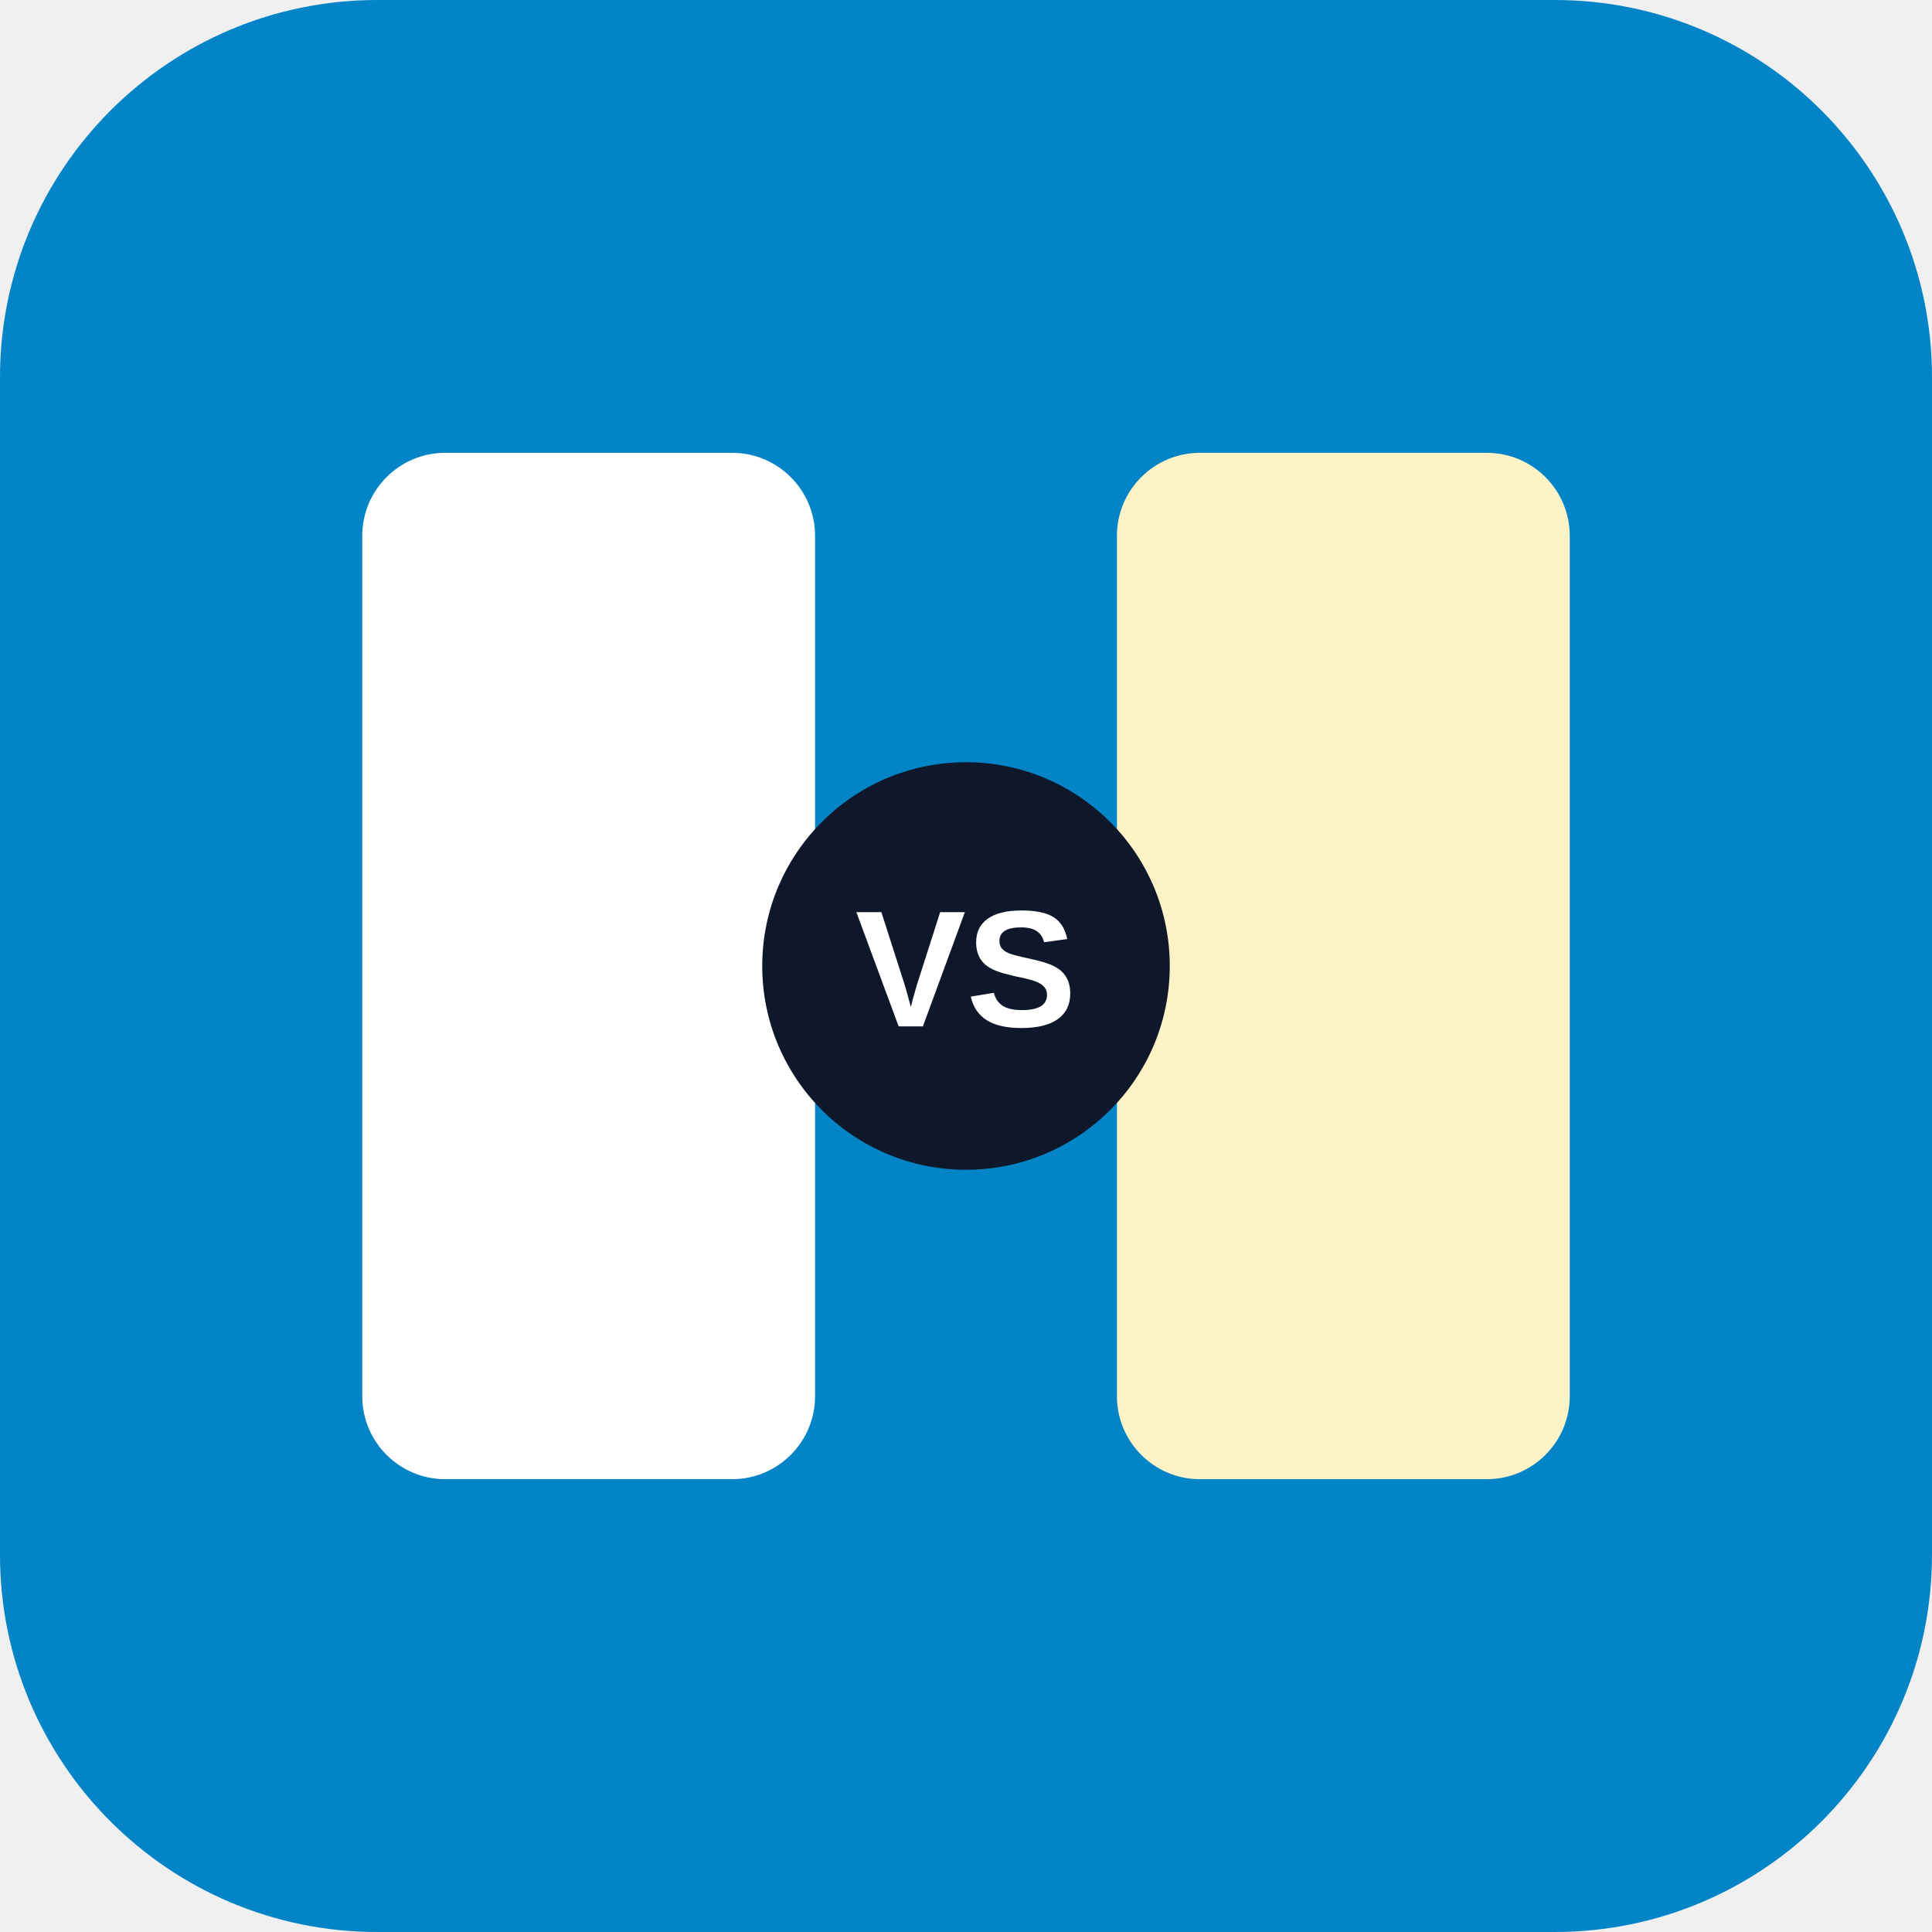
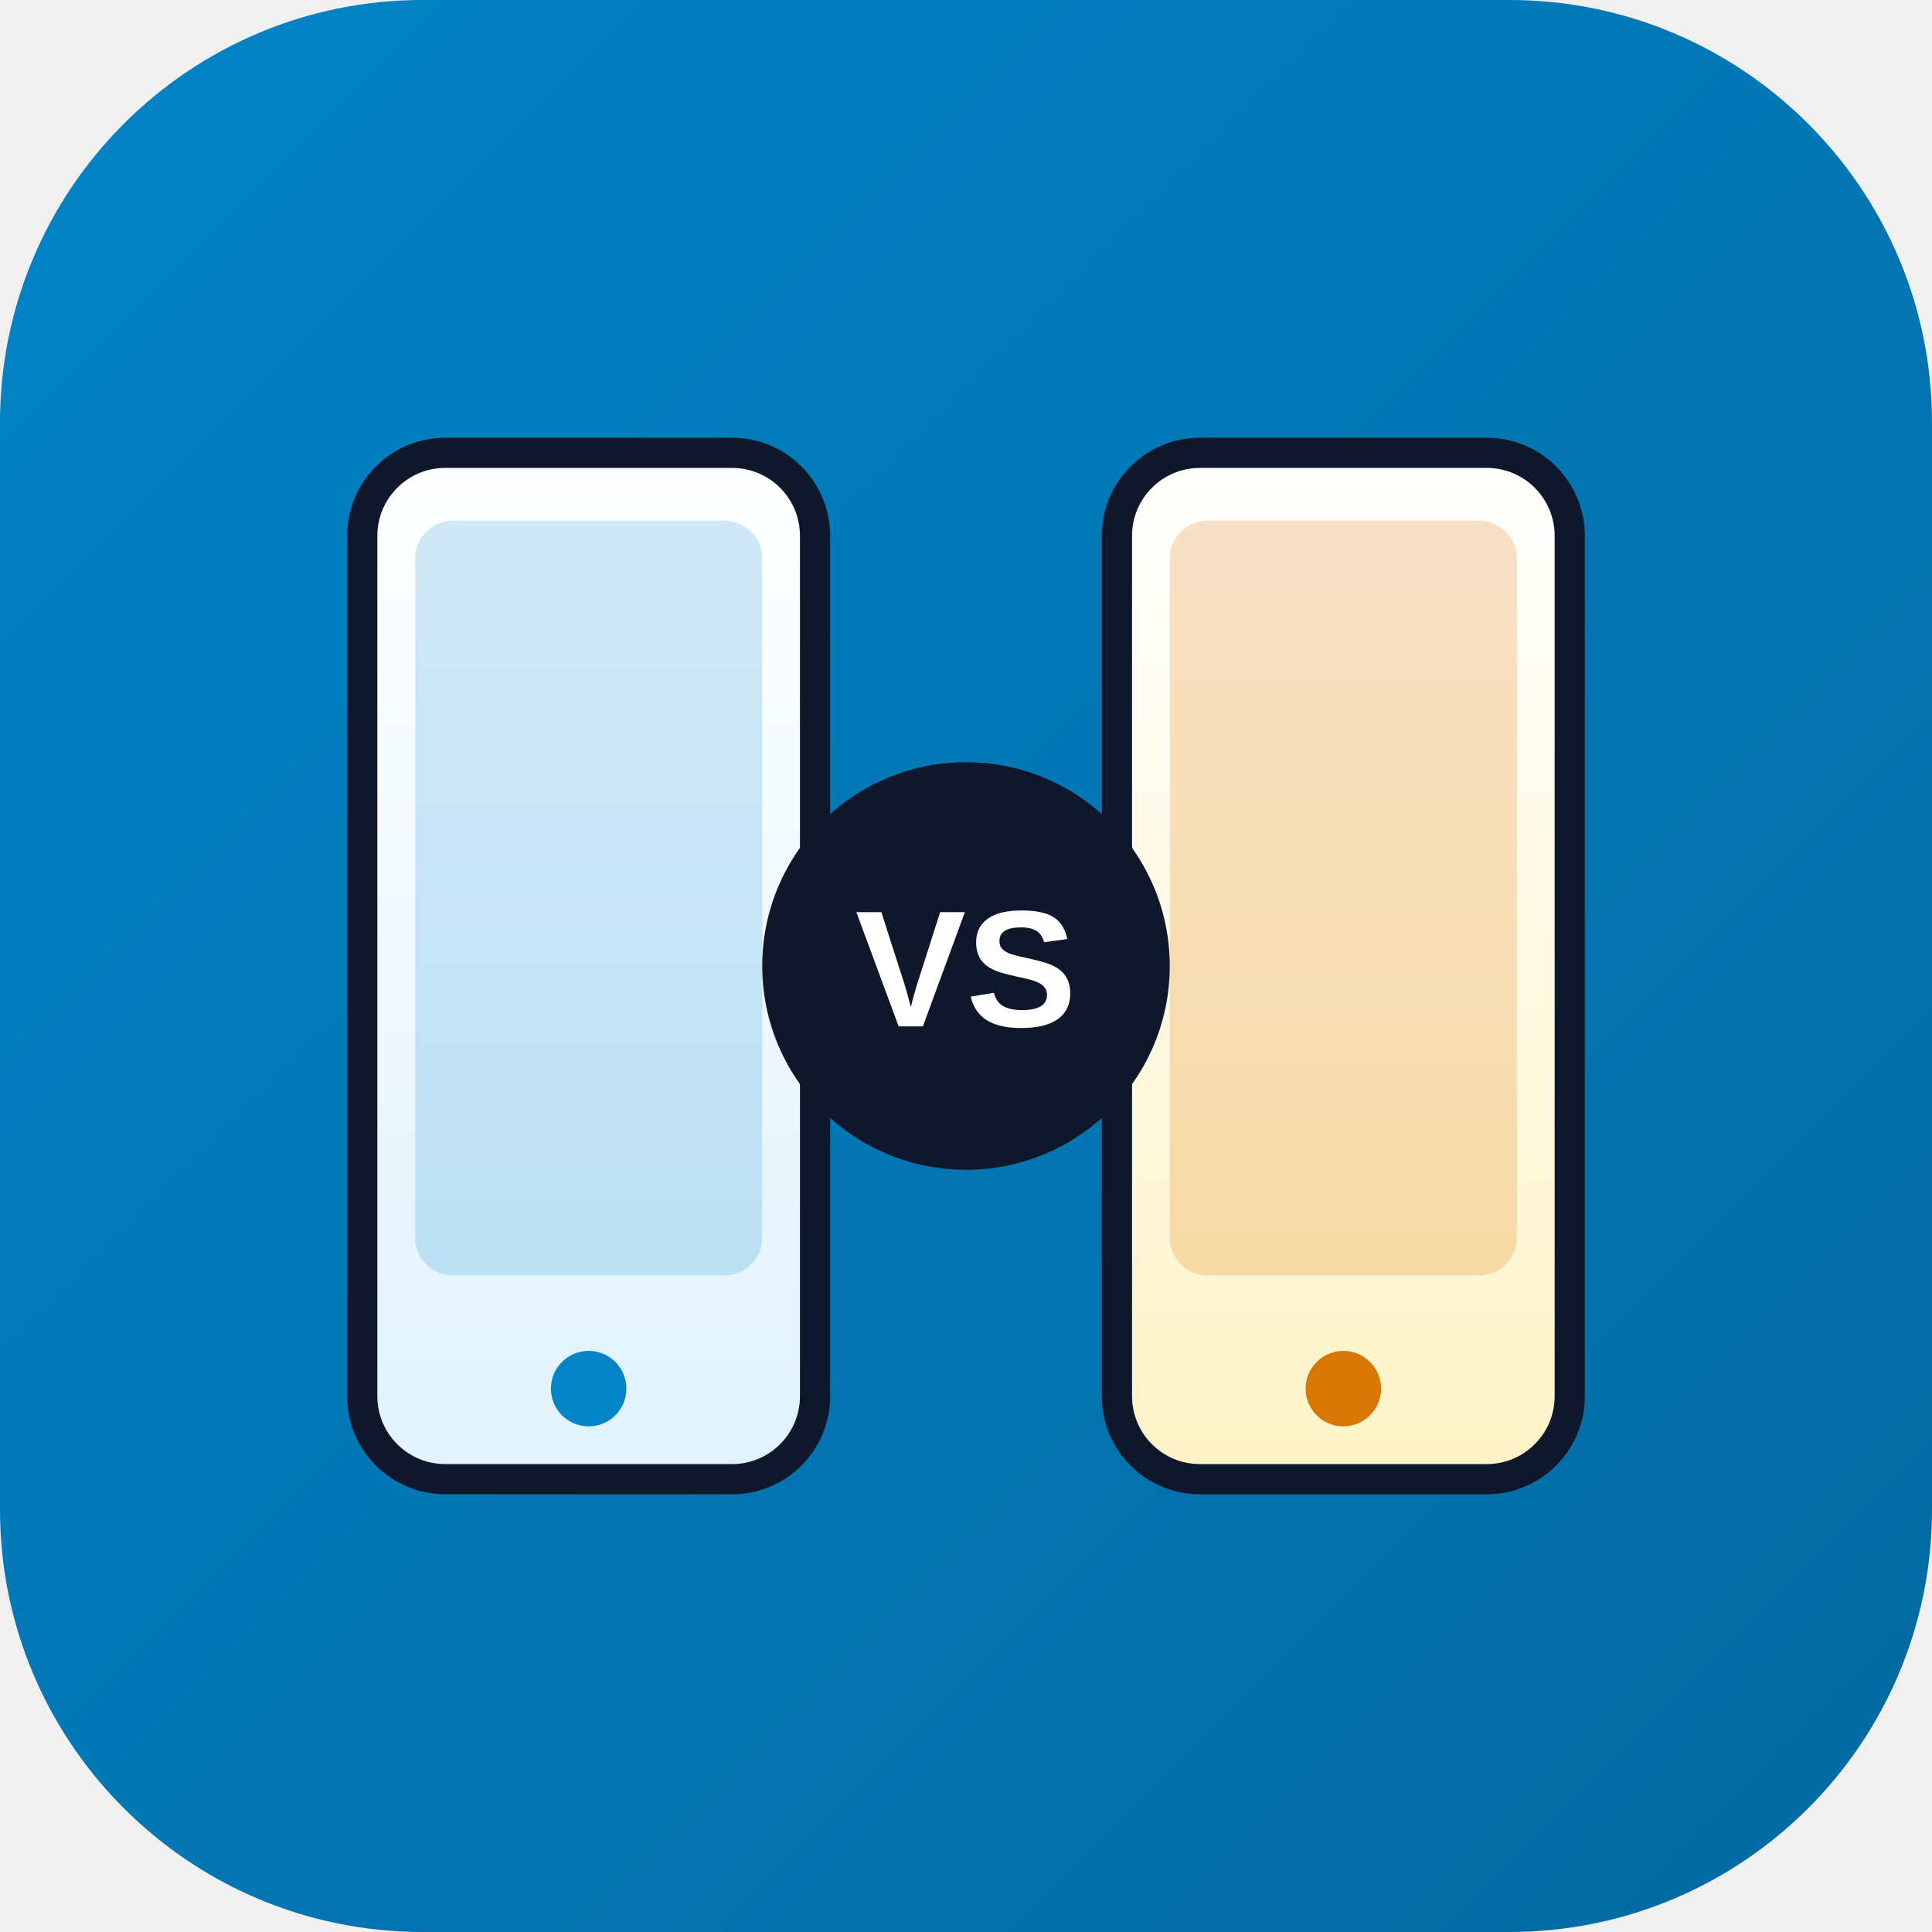
- <svg xmlns="http://www.w3.org/2000/svg" viewBox="0 0 512 512">
-   <rect width="512" height="512" rx="100" fill="#0284c7" />
-   <rect x="96" y="120" width="120" height="272" rx="22" fill="#fff" />
-   <rect x="296" y="120" width="120" height="272" rx="22" fill="#fef3c7" />
-   <circle cx="256" cy="256" r="54" fill="#0f172a" />
-   <text x="256" y="272" font-family="Arial" font-size="44" font-weight="700" fill="#fff" text-anchor="middle">VS</text>
+ <svg xmlns="http://www.w3.org/2000/svg" width="512" height="512" viewBox="0 0 512 512">
+   <defs>
+     <linearGradient id="bg" x1="0" y1="0" x2="1" y2="1">
+       <stop offset="0" stop-color="#0284c7" />
+       <stop offset="1" stop-color="#0369a1" />
+     </linearGradient>
+     <linearGradient id="phA" x1="0" y1="0" x2="0" y2="1">
+       <stop offset="0" stop-color="#ffffff" />
+       <stop offset="1" stop-color="#e0f2fe" />
+     </linearGradient>
+     <linearGradient id="phB" x1="0" y1="0" x2="0" y2="1">
+       <stop offset="0" stop-color="#ffffff" />
+       <stop offset="1" stop-color="#fef3c7" />
+     </linearGradient>
+   </defs>
+   <rect x="0" y="0" width="512" height="512" rx="112" fill="url(#bg)" />
+   <g transform="translate(96,120)">
+     <rect x="0" y="0" width="120" height="272" rx="22" fill="url(#phA)" stroke="#0f172a" stroke-width="8" />
+     <rect x="14" y="18" width="92" height="200" rx="10" fill="#0284c7" opacity="0.18" />
+     <circle cx="60" cy="248" r="10" fill="#0284c7" />
+   </g>
+   <g transform="translate(296,120)">
+     <rect x="0" y="0" width="120" height="272" rx="22" fill="url(#phB)" stroke="#0f172a" stroke-width="8" />
+     <rect x="14" y="18" width="92" height="200" rx="10" fill="#d97706" opacity="0.22" />
+     <circle cx="60" cy="248" r="10" fill="#d97706" />
+   </g>
+   <g transform="translate(256,256)">
+     <circle cx="0" cy="0" r="54" fill="#0f172a" />
+     <text x="0" y="16" font-family="Arial,Helvetica,sans-serif" font-size="44" font-weight="700" fill="#ffffff" text-anchor="middle">VS</text>
+   </g>
</svg>
